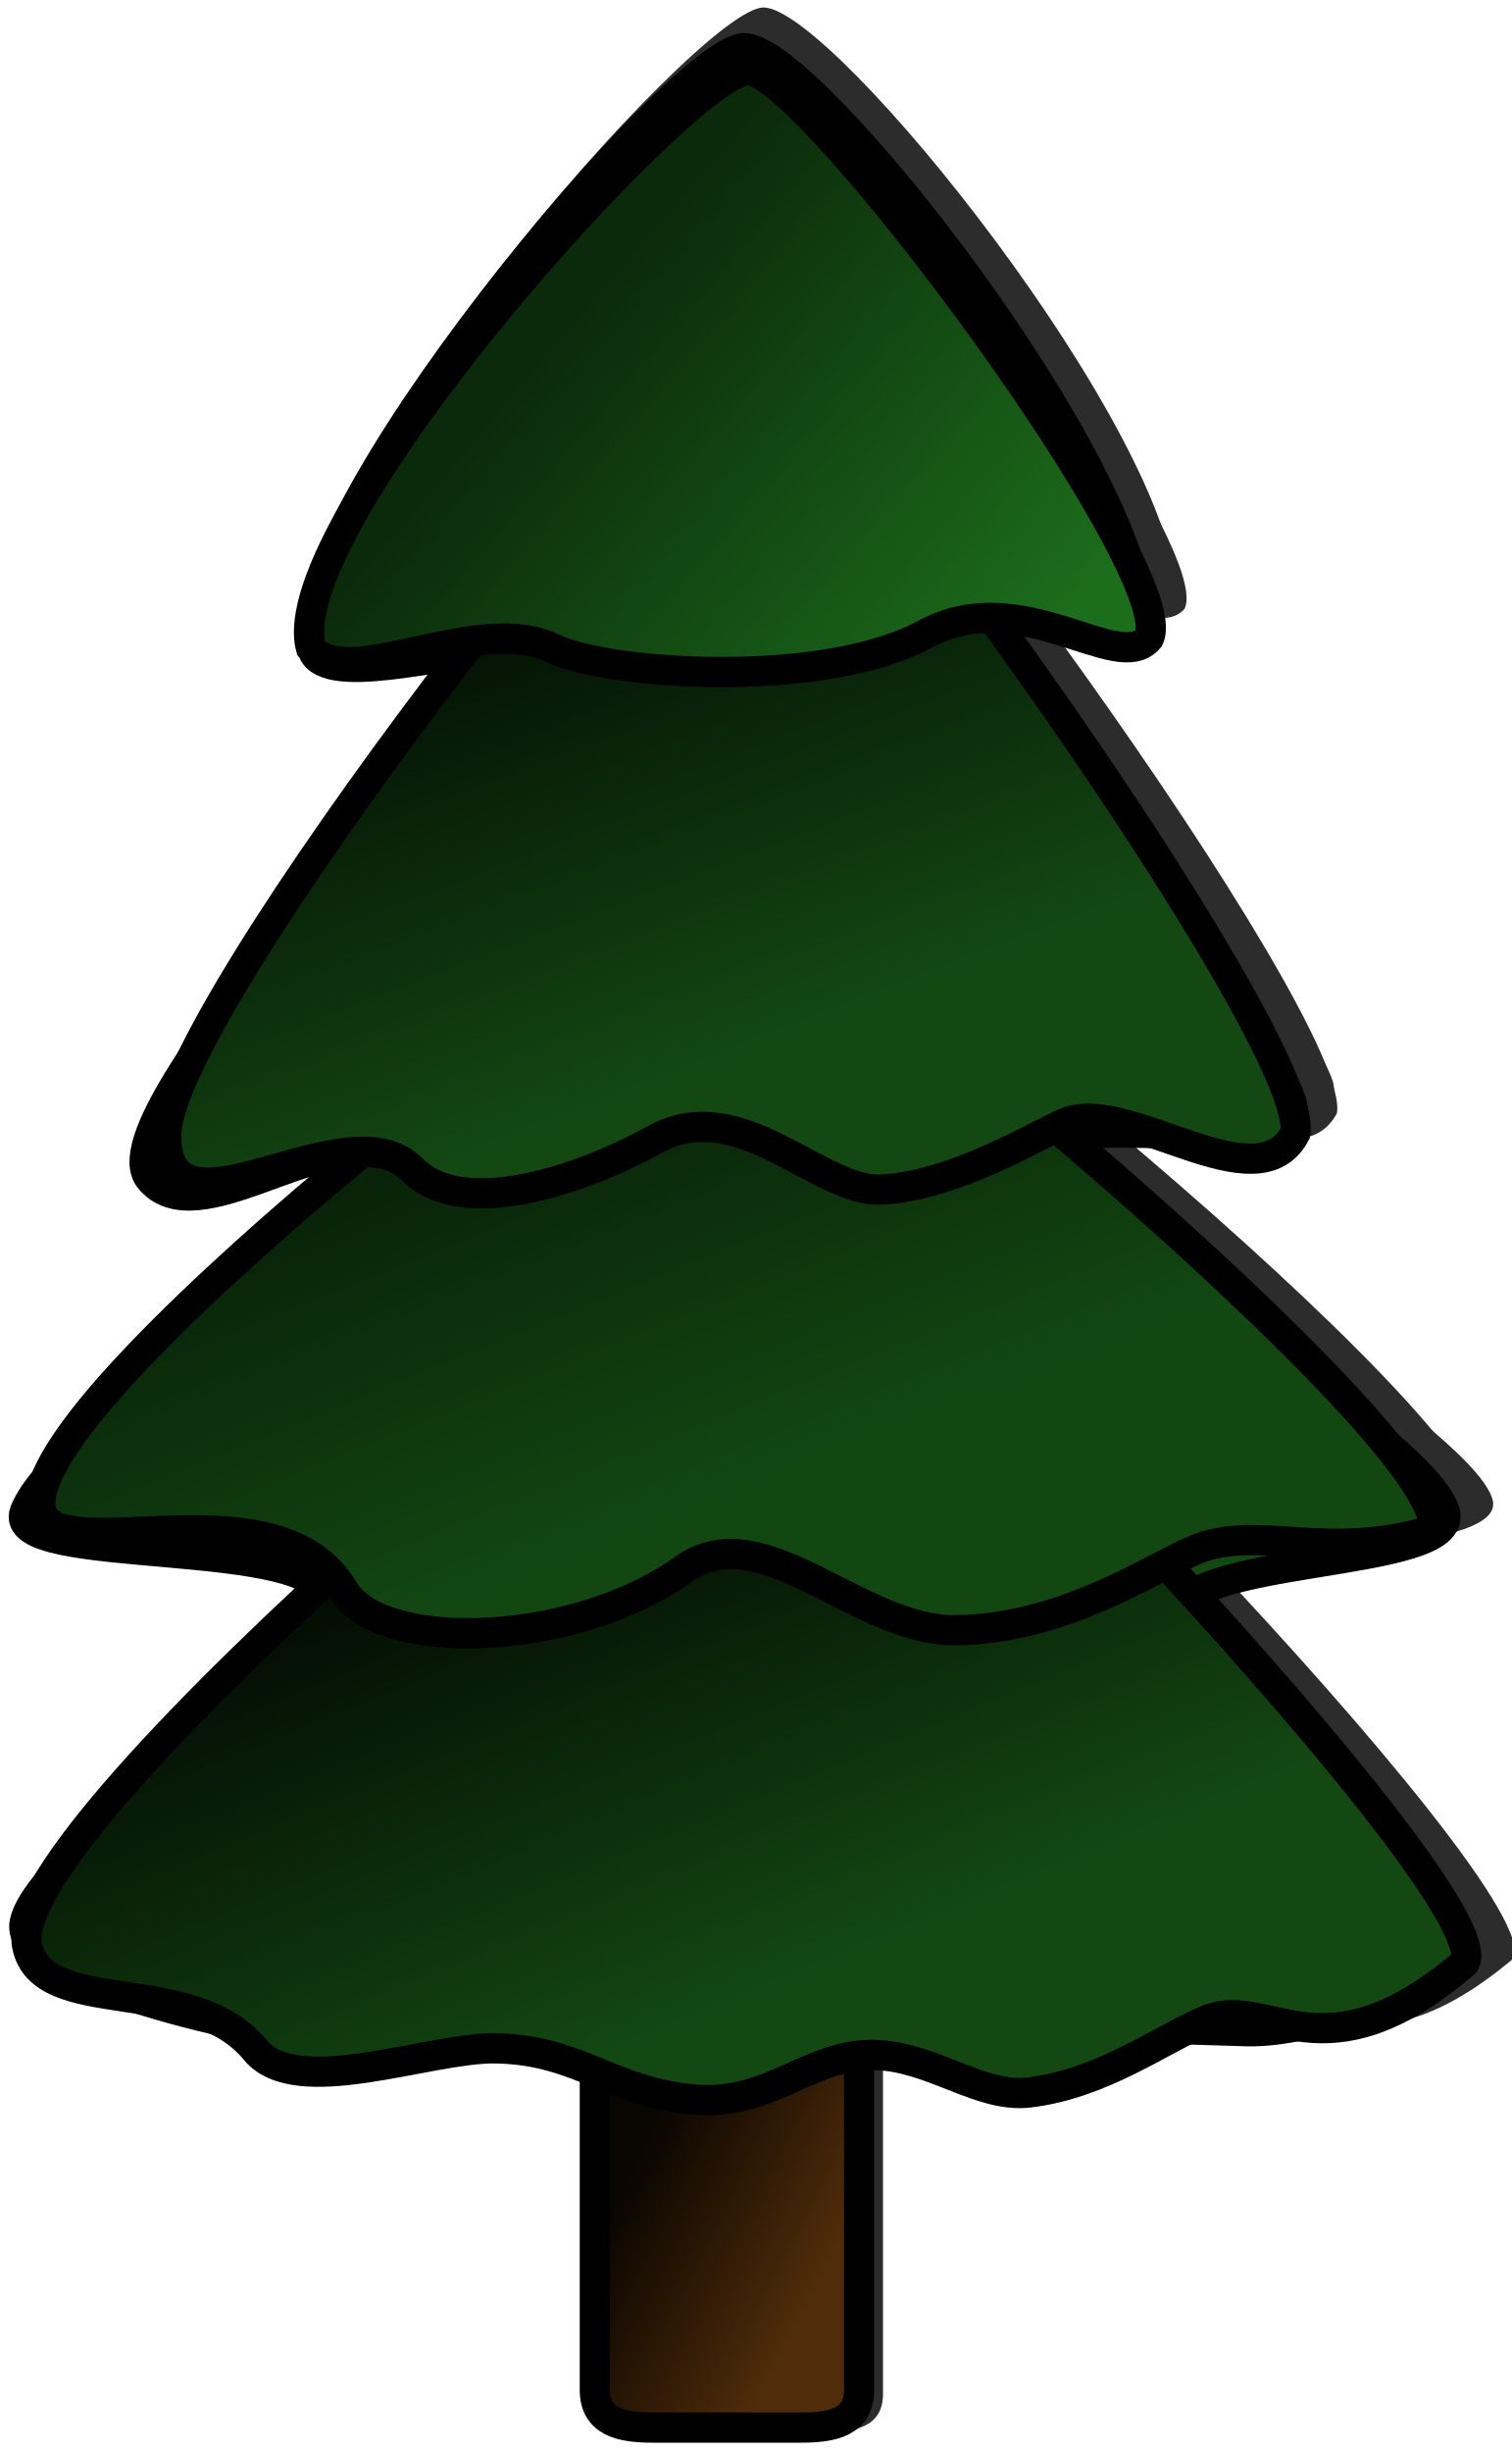
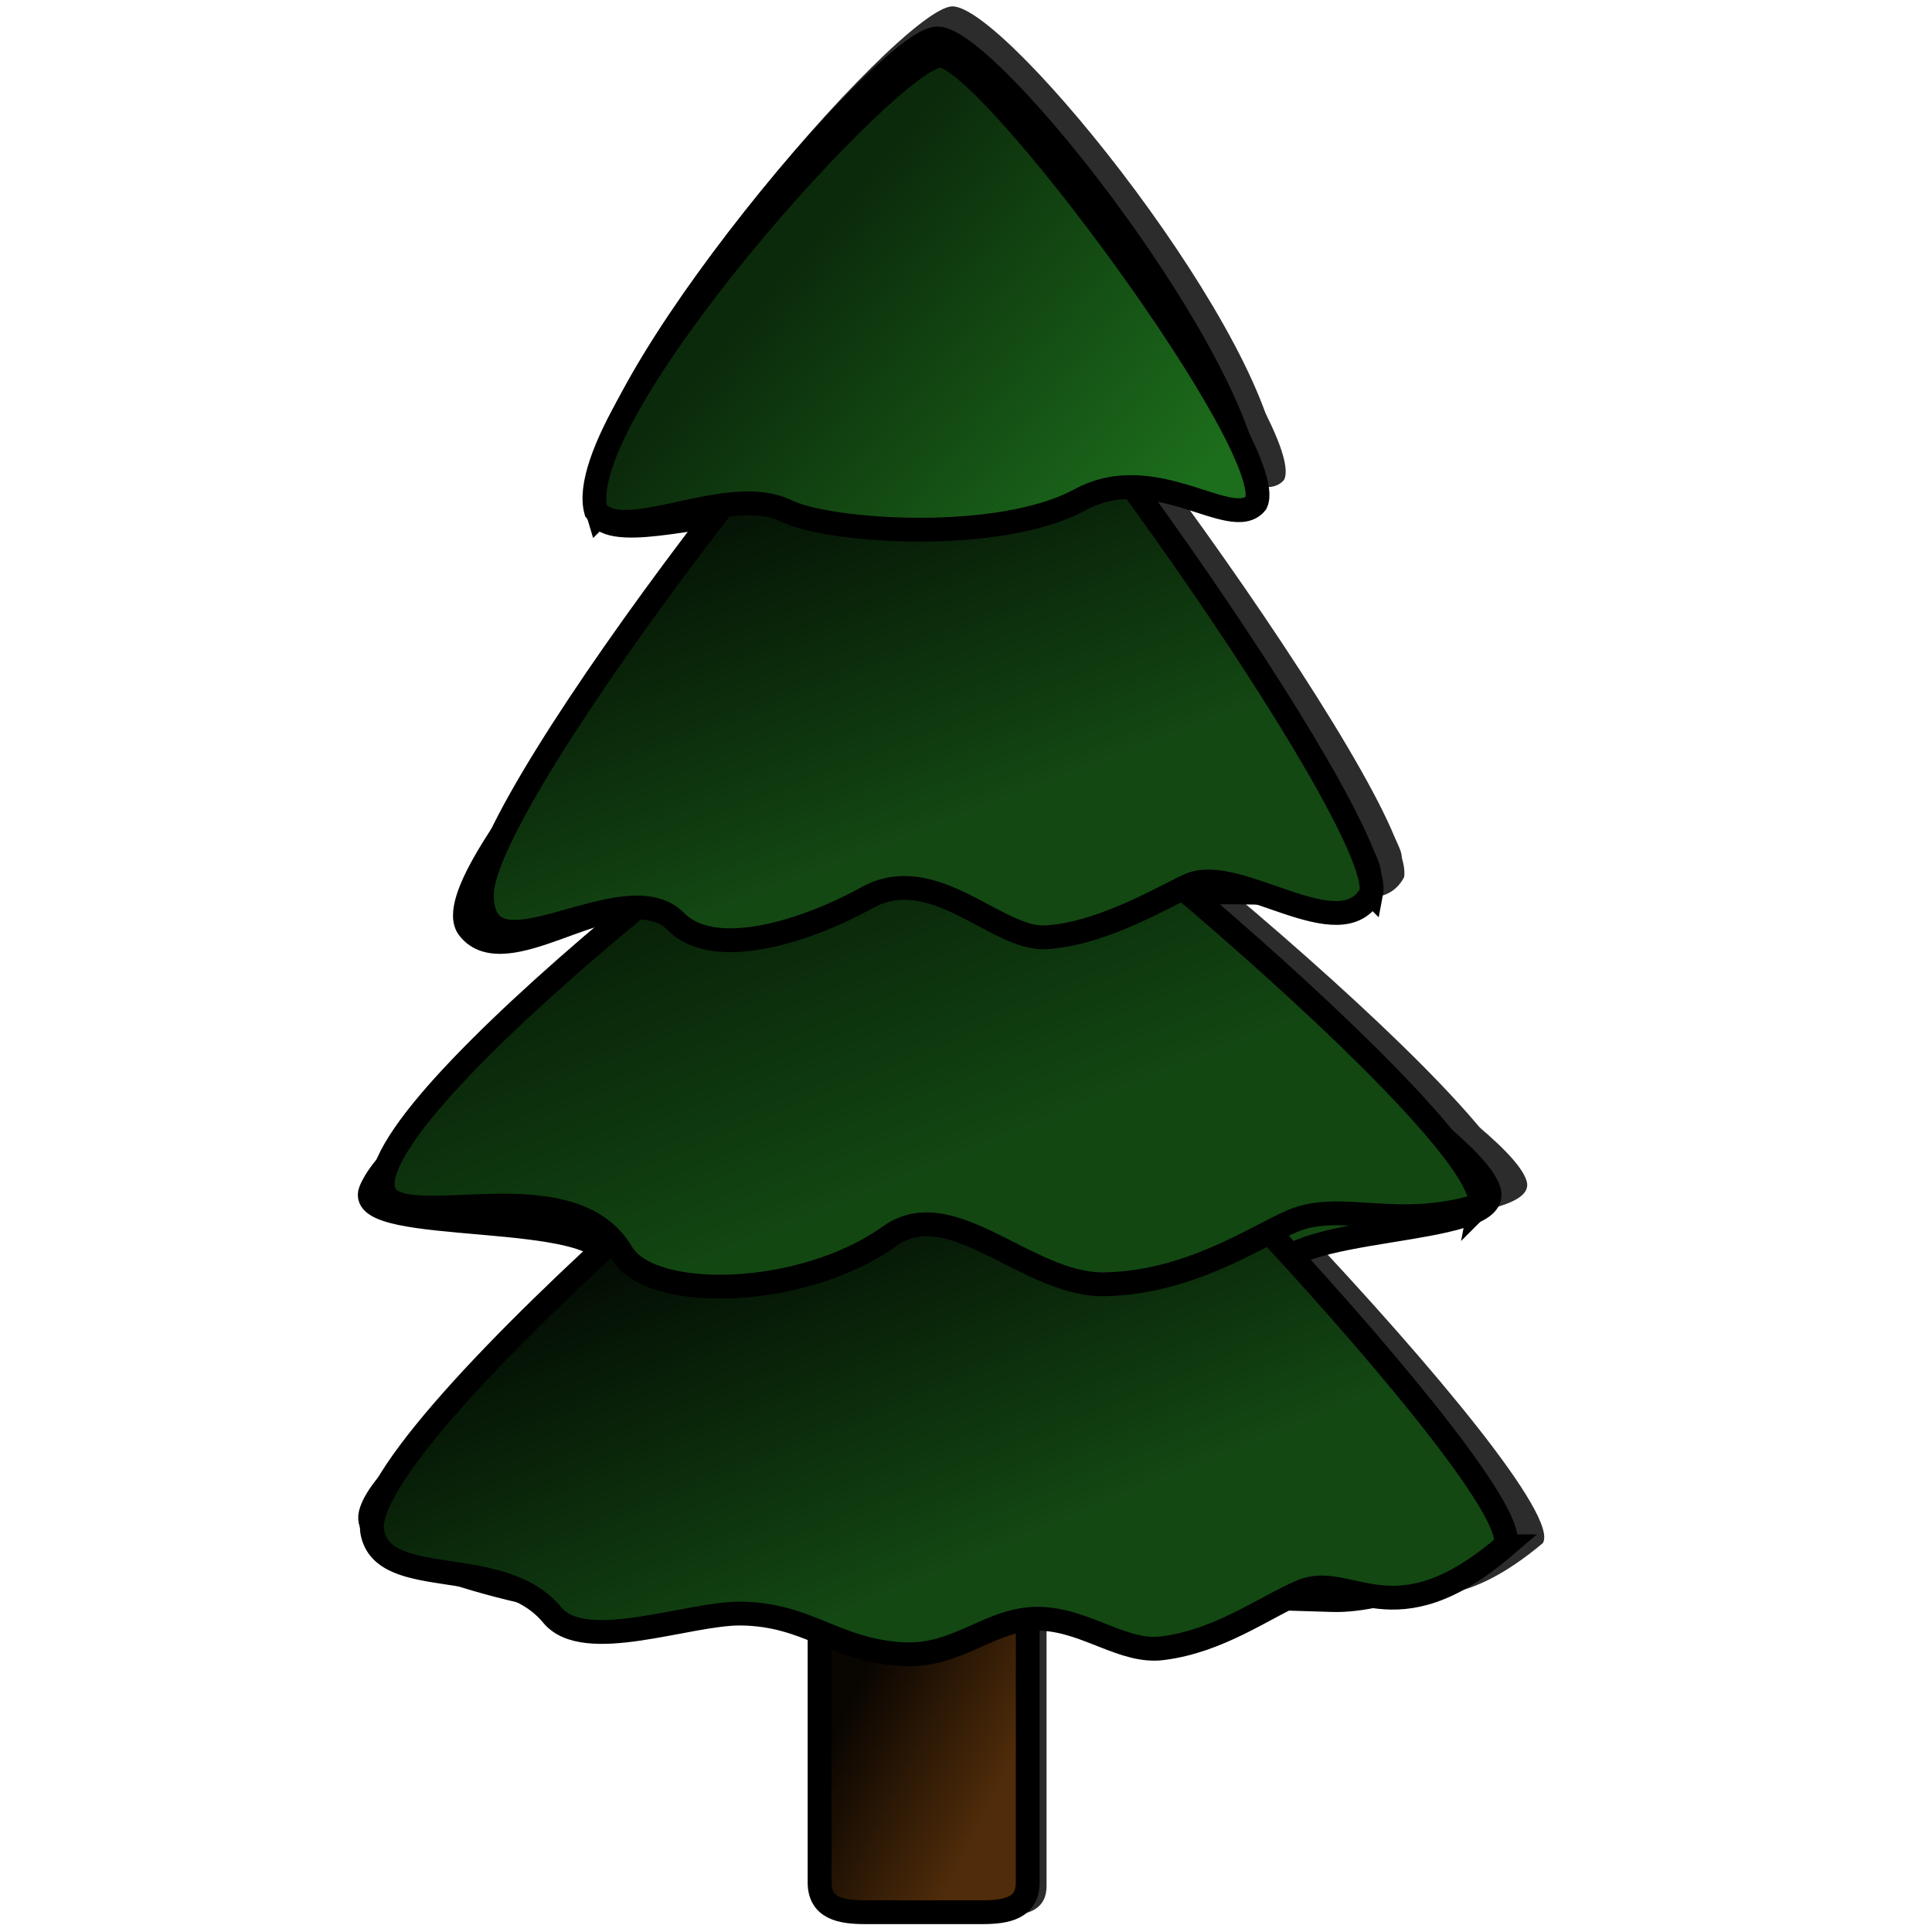
- <svg xmlns="http://www.w3.org/2000/svg" xmlns:xlink="http://www.w3.org/1999/xlink" width="450" height="730" id="svg2" version="1.0">
+ <svg xmlns="http://www.w3.org/2000/svg" xmlns:xlink="http://www.w3.org/1999/xlink" width="50" height="50" id="svg2" version="1.0">
  <defs id="defs4">
    <linearGradient id="linearGradient4602">
      <stop style="stop-color:#502c0a;stop-opacity:1;" offset="0" id="stop4604" />
      <stop style="stop-color:#090501;stop-opacity:1;" offset="1" id="stop4606" />
    </linearGradient>
    <linearGradient id="linearGradient3699">
      <stop style="stop-color:#1c6d1c;stop-opacity:1;" offset="0" id="stop3701" />
      <stop style="stop-color:#0b2a0b;stop-opacity:1;" offset="1" id="stop3703" />
    </linearGradient>
    <linearGradient id="linearGradient3691">
      <stop style="stop-color:#134813;stop-opacity:1;" offset="0" id="stop3693" />
      <stop style="stop-color:black;stop-opacity:1;" offset="1" id="stop3695" />
    </linearGradient>
    <linearGradient id="linearGradient3683">
      <stop style="stop-color:#124712;stop-opacity:1;" offset="0" id="stop3685" />
      <stop style="stop-color:black;stop-opacity:1;" offset="1" id="stop3687" />
    </linearGradient>
    <linearGradient id="linearGradient3675">
      <stop style="stop-color:#134813;stop-opacity:1;" offset="0" id="stop3677" />
      <stop style="stop-color:black;stop-opacity:1;" offset="1" id="stop3679" />
    </linearGradient>
    <linearGradient xlink:href="#linearGradient3675" id="linearGradient3681" x1="350.987" y1="477.703" x2="281.828" y2="297.471" gradientUnits="userSpaceOnUse" />
    <linearGradient xlink:href="#linearGradient3683" id="linearGradient3689" x1="354.944" y1="605.648" x2="260.636" y2="373.023" gradientUnits="userSpaceOnUse" />
    <linearGradient xlink:href="#linearGradient3691" id="linearGradient3697" x1="342.137" y1="764.259" x2="268.52" y2="586.122" gradientUnits="userSpaceOnUse" />
    <linearGradient xlink:href="#linearGradient3699" id="linearGradient3705" x1="422.097" y1="380.457" x2="293.619" y2="270.474" gradientUnits="userSpaceOnUse" />
    <linearGradient xlink:href="#linearGradient4602" id="linearGradient4608" x1="380.344" y1="838.075" x2="321.43" y2="808.969" gradientUnits="userSpaceOnUse" />
    <linearGradient xlink:href="#linearGradient4602" id="linearGradient7085" gradientUnits="userSpaceOnUse" x1="380.344" y1="838.075" x2="321.43" y2="808.969" />
    <linearGradient xlink:href="#linearGradient3691" id="linearGradient7087" gradientUnits="userSpaceOnUse" x1="342.137" y1="764.259" x2="268.52" y2="586.122" />
    <linearGradient xlink:href="#linearGradient3683" id="linearGradient7089" gradientUnits="userSpaceOnUse" x1="354.944" y1="605.648" x2="260.636" y2="373.023" />
    <linearGradient xlink:href="#linearGradient3675" id="linearGradient7091" gradientUnits="userSpaceOnUse" x1="350.987" y1="477.703" x2="281.828" y2="297.471" />
    <linearGradient xlink:href="#linearGradient3699" id="linearGradient7093" gradientUnits="userSpaceOnUse" x1="422.097" y1="380.457" x2="293.619" y2="270.474" />
  </defs>
-   <g id="layer1">
-     <g id="g7067" transform="translate(-135.4778,-160.8583)">
+   <g id="layer1" transform="translate(0,-680)">
+     <g id="g7067" transform="matrix(0.06845777,0,0,0.06845777,-0.1907275,668.9999)">
      <g style="fill:#2c2c2c;fill-opacity:1;stroke:none" transform="matrix(1.040605,0,0,1.019152,-8.772186,-15.48387)" id="g6436">
-         <path style="fill:#2c2c2c;fill-opacity:1;stroke:none;stroke-width:9;stroke-miterlimit:4;stroke-opacity:1" d="M 329.866,734.354 L 374.064,734.354 C 383.619,734.354 391.312,742.046 391.312,751.602 L 391.312,872.337 C 391.312,881.892 383.619,883.585 374.064,883.585 L 329.866,883.585 C 320.311,883.585 312.618,881.892 312.618,872.337 L 312.618,751.602 C 312.618,742.046 320.311,734.354 329.866,734.354 z " id="path6438" />
+         <path style="fill:#2c2c2c;fill-opacity:1;stroke:none" d="m 329.866,734.354 44.198,0 c 9.555,0 17.248,7.693 17.248,17.248 l 0,120.735 c 0,9.555 -7.693,11.248 -17.248,11.248 l -44.198,0 c -9.555,0 -17.248,-1.693 -17.248,-11.248 l 0,-120.735 c 0,-9.555 7.693,-17.248 17.248,-17.248 z" id="path6438" />
        <g style="fill:#2c2c2c;fill-opacity:1;stroke:none" id="g6440">
-           <path id="path6442" d="M 229.144,355.596 C 217.628,317.46 338.352,175.104 357.143,175.219 C 377.252,175.351 474.805,299.64 475.538,348.1 C 474.417,358.698 443.542,339.523 428.822,337.449 C 413.247,351.24 512.272,464.035 520,488.791 C 525.606,506.749 460.286,492.362 443.143,501.291 C 443.143,521.648 558.856,587.664 565.714,610.934 C 570.856,628.378 484.857,623.076 484.857,643.434 C 484.857,663.791 562.911,711.676 565.714,733.076 C 568.244,752.39 526.278,766.259 506.571,765.576 C 397.096,761.785 350.961,767.039 241.714,768.434 C 219.727,768.714 138.705,751.189 142.857,733.076 C 148.038,710.475 232.571,658.076 232.571,637.719 C 232.571,617.362 136.527,627.742 142.857,610.934 C 151.86,587.028 258.504,516.157 247.143,507.005 C 232.79,495.443 193.692,529.116 180,511.648 C 164.445,491.803 278.327,377.452 278.327,356.821 C 275.896,352.397 235.619,365.534 229.144,355.596 z " style="fill:#2c2c2c;fill-opacity:1;stroke:none;stroke-width:9;stroke-miterlimit:4;stroke-opacity:1" />
-           <path id="path6444" d="M 571.596,745.265 C 529.305,781.468 513.144,754.37 494.618,762.387 C 480.636,768.438 463.583,781.196 442.043,783.809 C 427.633,785.557 414.002,773.689 397.105,772.693 C 377.393,771.532 365.525,787.6 343.101,785.983 C 317.913,784.167 308.088,771.03 282.976,770.683 C 263.111,770.409 223.75,786.102 211.555,771.221 C 192.531,748.007 147.85,762.212 143.536,739.997 C 136.33,702.884 353.161,522.369 371.337,522.369 C 389.513,522.369 583.449,725.898 571.596,745.265 z " style="fill:#2c2c2c;fill-opacity:1;stroke:none;stroke-width:9;stroke-miterlimit:4;stroke-opacity:1" />
-           <path id="path6446" d="M 562.336,616.274 C 530.582,626.135 509.691,614.362 491.165,622.379 C 477.183,628.43 452.227,645.678 420.209,646.195 C 391.182,646.664 362.454,611.296 339.109,628.016 C 306.322,651.498 248.826,652.949 237.857,634.327 C 217.304,599.435 147.448,630.586 147.448,608.371 C 147.448,570.565 336.057,426.611 354.233,426.611 C 372.409,426.611 567.604,589.005 562.336,616.274 z " style="fill:#2c2c2c;fill-opacity:1;stroke:none;stroke-width:9;stroke-miterlimit:4;stroke-opacity:1" />
-           <path id="path6448" d="M 521.184,498.28 C 509.912,519.919 471.119,487.342 452.709,495.164 C 444.716,498.559 419.53,514.007 397.856,515.029 C 379.573,515.892 355.626,486.137 330.524,500.081 C 309.591,511.709 273.404,524.435 258.249,509.027 C 238.773,489.226 184.961,534.262 184.961,498.876 C 184.961,461.07 340.643,261.797 358.819,261.797 C 376.995,261.797 526.452,471.011 521.184,498.28 z " style="fill:#2c2c2c;fill-opacity:1;stroke:none;stroke-width:9;stroke-miterlimit:4;stroke-opacity:1" />
-           <path id="path6450" d="M 477.602,350.857 C 468.45,362.005 439.59,334.122 411.058,349.628 C 380.538,366.214 316.146,361.759 300.128,353.881 C 277.949,342.975 238.578,367.197 228.099,353.816 C 217.971,317.392 340.077,181.756 358.253,181.756 C 376.429,181.756 487.182,331.133 477.602,350.857 z " style="fill:#2c2c2c;fill-opacity:1;stroke:none;stroke-width:9;stroke-miterlimit:4;stroke-opacity:1" />
+           <path id="path6442" d="m 229.144,355.596 c -11.517,-38.137 109.208,-180.492 127.999,-180.377 20.109,0.131 117.662,124.421 118.395,172.881 -1.121,10.598 -31.996,-8.577 -46.716,-10.651 -15.574,13.791 83.451,126.585 91.178,151.341 5.606,17.958 -59.714,3.571 -76.857,12.5 0,20.357 115.713,86.373 122.571,109.643 5.142,17.445 -80.857,12.143 -80.857,32.5 0,20.357 78.054,68.242 80.857,89.643 2.53,19.314 -39.436,33.182 -59.143,32.5 -109.475,-3.791 -155.611,1.463 -264.857,2.857 -21.988,0.281 -103.009,-17.245 -98.857,-35.357 5.181,-22.602 89.714,-75 89.714,-95.357 0,-20.357 -96.045,-9.977 -89.714,-26.786 9.003,-23.906 115.647,-94.776 104.286,-103.929 -14.353,-11.562 -53.451,22.111 -67.143,4.643 -15.555,-19.845 98.327,-134.196 98.327,-154.827 -2.431,-4.424 -42.708,8.713 -49.182,-1.225 z" style="fill:#2c2c2c;fill-opacity:1;stroke:none" />
+           <path id="path6444" d="m 571.596,745.265 c -42.29,36.203 -58.452,9.105 -76.978,17.122 -13.982,6.051 -31.035,18.809 -52.575,21.422 -14.41,1.748 -28.041,-10.12 -44.939,-11.116 -19.712,-1.162 -31.58,14.907 -54.004,13.29 -25.188,-1.817 -35.013,-14.953 -60.125,-15.3 -19.865,-0.274 -59.226,15.418 -71.42,0.538 -19.024,-23.214 -63.705,-9.009 -68.019,-31.224 -7.206,-37.113 209.625,-217.628 227.801,-217.628 18.176,0 212.112,203.53 200.258,222.896 z" style="fill:#2c2c2c;fill-opacity:1;stroke:none" />
+           <path id="path6446" d="m 562.336,616.274 c -31.753,9.861 -52.645,-1.912 -71.171,6.105 -13.982,6.051 -38.938,23.298 -70.956,23.816 -29.027,0.469 -57.755,-34.899 -81.1,-18.179 -32.787,23.482 -90.283,24.934 -101.252,6.312 -20.553,-34.893 -90.41,-3.741 -90.41,-25.956 0,-37.806 188.609,-181.76 206.785,-181.76 18.176,0 213.371,162.394 208.103,189.663 z" style="fill:#2c2c2c;fill-opacity:1;stroke:none" />
+           <path id="path6448" d="m 521.184,498.28 c -11.272,21.638 -50.065,-10.938 -68.475,-3.116 -7.993,3.396 -33.179,18.843 -54.852,19.866 -18.283,0.862 -42.23,-28.892 -67.332,-14.948 -20.933,11.628 -57.12,24.354 -72.276,8.946 -19.475,-19.801 -73.287,25.235 -73.287,-10.151 0,-37.806 155.682,-237.079 173.858,-237.079 18.176,0 167.633,209.214 162.365,236.483 z" style="fill:#2c2c2c;fill-opacity:1;stroke:none" />
+           <path id="path6450" d="m 477.602,350.857 c -9.152,11.148 -38.012,-16.734 -66.543,-1.229 -30.52,16.586 -94.913,12.131 -110.931,4.253 -22.178,-10.907 -61.55,13.316 -72.028,-0.065 -10.128,-36.424 111.977,-172.06 130.153,-172.06 18.176,0 128.93,149.377 119.349,169.101 z" style="fill:#2c2c2c;fill-opacity:1;stroke:none" />
        </g>
      </g>
      <g id="g5504">
-         <path style="fill:url(#linearGradient7085);fill-opacity:1;stroke:black;stroke-width:9;stroke-miterlimit:4;stroke-opacity:1" d="M 329.866,734.354 L 374.064,734.354 C 383.619,734.354 391.312,742.046 391.312,751.602 L 391.312,872.337 C 391.312,881.892 383.619,883.585 374.064,883.585 L 329.866,883.585 C 320.311,883.585 312.618,881.892 312.618,872.337 L 312.618,751.602 C 312.618,742.046 320.311,734.354 329.866,734.354 z " id="rect3714" />
+         <path style="fill:url(#linearGradient7085);fill-opacity:1;stroke:#000000;stroke-width:9;stroke-miterlimit:4;stroke-opacity:1" d="m 329.866,734.354 44.198,0 c 9.555,0 17.248,7.693 17.248,17.248 l 0,120.735 c 0,9.555 -7.693,11.248 -17.248,11.248 l -44.198,0 c -9.555,0 -17.248,-1.693 -17.248,-11.248 l 0,-120.735 c 0,-9.555 7.693,-17.248 17.248,-17.248 z" id="rect3714" />
        <g id="g3707">
-           <path id="rect1872" d="M 229.144,355.596 C 217.628,317.46 338.352,175.104 357.143,175.219 C 377.252,175.351 474.805,299.64 475.538,348.1 C 474.417,358.698 443.542,339.523 428.822,337.449 C 413.247,351.24 512.272,464.035 520,488.791 C 525.606,506.749 460.286,492.362 443.143,501.291 C 443.143,521.648 558.856,587.664 565.714,610.934 C 570.856,628.378 484.857,623.076 484.857,643.434 C 484.857,663.791 562.911,711.676 565.714,733.076 C 568.244,752.39 526.278,766.259 506.571,765.576 C 397.096,761.785 350.961,767.039 241.714,768.434 C 219.727,768.714 138.705,751.189 142.857,733.076 C 148.038,710.475 232.571,658.076 232.571,637.719 C 232.571,617.362 136.527,627.742 142.857,610.934 C 151.86,587.028 258.504,516.157 247.143,507.005 C 232.79,495.443 193.692,529.116 180,511.648 C 164.445,491.803 278.327,377.452 278.327,356.821 C 275.896,352.397 235.619,365.534 229.144,355.596 z " style="fill:#134813;fill-opacity:1;stroke:black;stroke-width:9;stroke-miterlimit:4;stroke-opacity:1" />
-           <path id="path2770" d="M 571.596,745.265 C 529.305,781.468 513.144,754.37 494.618,762.387 C 480.636,768.438 463.583,781.196 442.043,783.809 C 427.633,785.557 414.002,773.689 397.105,772.693 C 377.393,771.532 365.525,787.6 343.101,785.983 C 317.913,784.167 308.088,771.03 282.976,770.683 C 263.111,770.409 223.75,786.102 211.555,771.221 C 192.531,748.007 147.85,762.212 143.536,739.997 C 136.33,702.884 353.161,522.369 371.337,522.369 C 389.513,522.369 583.449,725.898 571.596,745.265 z " style="fill:url(#linearGradient7087);fill-opacity:1;stroke:black;stroke-width:9;stroke-miterlimit:4;stroke-opacity:1" />
-           <path id="path2768" d="M 562.336,616.274 C 530.582,626.135 509.691,614.362 491.165,622.379 C 477.183,628.43 452.227,645.678 420.209,646.195 C 391.182,646.664 362.454,611.296 339.109,628.016 C 306.322,651.498 248.826,652.949 237.857,634.327 C 217.304,599.435 147.448,630.586 147.448,608.371 C 147.448,570.565 336.057,426.611 354.233,426.611 C 372.409,426.611 567.604,589.005 562.336,616.274 z " style="fill:url(#linearGradient7089);fill-opacity:1;stroke:black;stroke-width:9;stroke-miterlimit:4;stroke-opacity:1" />
-           <path id="path2766" d="M 521.184,498.28 C 509.912,519.919 471.119,487.342 452.709,495.164 C 444.716,498.559 419.53,514.007 397.856,515.029 C 379.573,515.892 355.626,486.137 330.524,500.081 C 309.591,511.709 273.404,524.435 258.249,509.027 C 238.773,489.226 184.961,534.262 184.961,498.876 C 184.961,461.07 340.643,261.797 358.819,261.797 C 376.995,261.797 526.452,471.011 521.184,498.28 z " style="fill:url(#linearGradient7091);fill-opacity:1;stroke:black;stroke-width:9;stroke-miterlimit:4;stroke-opacity:1" />
-           <path id="path2763" d="M 477.602,350.857 C 468.45,362.005 439.59,334.122 411.058,349.628 C 380.538,366.214 316.146,361.759 300.128,353.881 C 277.949,342.975 238.578,367.197 228.099,353.816 C 217.971,317.392 340.077,181.756 358.253,181.756 C 376.429,181.756 487.182,331.133 477.602,350.857 z " style="fill:url(#linearGradient7093);fill-opacity:1;stroke:black;stroke-width:9;stroke-miterlimit:4;stroke-opacity:1" />
+           <path id="rect1872" d="m 229.144,355.596 c -11.517,-38.137 109.208,-180.492 127.999,-180.377 20.109,0.131 117.662,124.421 118.395,172.881 -1.121,10.598 -31.996,-8.577 -46.716,-10.651 -15.574,13.791 83.451,126.585 91.178,151.341 5.606,17.958 -59.714,3.571 -76.857,12.5 0,20.357 115.713,86.373 122.571,109.643 5.142,17.445 -80.857,12.143 -80.857,32.5 0,20.357 78.054,68.242 80.857,89.643 2.53,19.314 -39.436,33.182 -59.143,32.5 -109.475,-3.791 -155.611,1.463 -264.857,2.857 -21.988,0.281 -103.009,-17.245 -98.857,-35.357 5.181,-22.602 89.714,-75 89.714,-95.357 0,-20.357 -96.045,-9.977 -89.714,-26.786 9.003,-23.906 115.647,-94.776 104.286,-103.929 -14.353,-11.562 -53.451,22.111 -67.143,4.643 -15.555,-19.845 98.327,-134.196 98.327,-154.827 -2.431,-4.424 -42.708,8.713 -49.182,-1.225 z" style="fill:#134813;fill-opacity:1;stroke:#000000;stroke-width:9;stroke-miterlimit:4;stroke-opacity:1" />
+           <path id="path2770" d="m 571.596,745.265 c -42.29,36.203 -58.452,9.105 -76.978,17.122 -13.982,6.051 -31.035,18.809 -52.575,21.422 -14.41,1.748 -28.041,-10.12 -44.939,-11.116 -19.712,-1.162 -31.58,14.907 -54.004,13.29 -25.188,-1.817 -35.013,-14.953 -60.125,-15.3 -19.865,-0.274 -59.226,15.418 -71.42,0.538 -19.024,-23.214 -63.705,-9.009 -68.019,-31.224 -7.206,-37.113 209.625,-217.628 227.801,-217.628 18.176,0 212.112,203.53 200.258,222.896 z" style="fill:url(#linearGradient7087);fill-opacity:1;stroke:#000000;stroke-width:9;stroke-miterlimit:4;stroke-opacity:1" />
+           <path id="path2768" d="m 562.336,616.274 c -31.753,9.861 -52.645,-1.912 -71.171,6.105 -13.982,6.051 -38.938,23.298 -70.956,23.816 -29.027,0.469 -57.755,-34.899 -81.1,-18.179 -32.787,23.482 -90.283,24.934 -101.252,6.312 -20.553,-34.893 -90.41,-3.741 -90.41,-25.956 0,-37.806 188.609,-181.76 206.785,-181.76 18.176,0 213.371,162.394 208.103,189.663 z" style="fill:url(#linearGradient7089);fill-opacity:1;stroke:#000000;stroke-width:9;stroke-miterlimit:4;stroke-opacity:1" />
+           <path id="path2766" d="m 521.184,498.28 c -11.272,21.638 -50.065,-10.938 -68.475,-3.116 -7.993,3.396 -33.179,18.843 -54.852,19.866 -18.283,0.862 -42.23,-28.892 -67.332,-14.948 -20.933,11.628 -57.12,24.354 -72.276,8.946 -19.475,-19.801 -73.287,25.235 -73.287,-10.151 0,-37.806 155.682,-237.079 173.858,-237.079 18.176,0 167.633,209.214 162.365,236.483 z" style="fill:url(#linearGradient7091);fill-opacity:1;stroke:#000000;stroke-width:9;stroke-miterlimit:4;stroke-opacity:1" />
+           <path id="path2763" d="m 477.602,350.857 c -9.152,11.148 -38.012,-16.734 -66.543,-1.229 -30.52,16.586 -94.913,12.131 -110.931,4.253 -22.178,-10.907 -61.55,13.316 -72.028,-0.065 -10.128,-36.424 111.977,-172.06 130.153,-172.06 18.176,0 128.93,149.377 119.349,169.101 z" style="fill:url(#linearGradient7093);fill-opacity:1;stroke:#000000;stroke-width:9;stroke-miterlimit:4;stroke-opacity:1" />
        </g>
      </g>
    </g>
  </g>
</svg>
